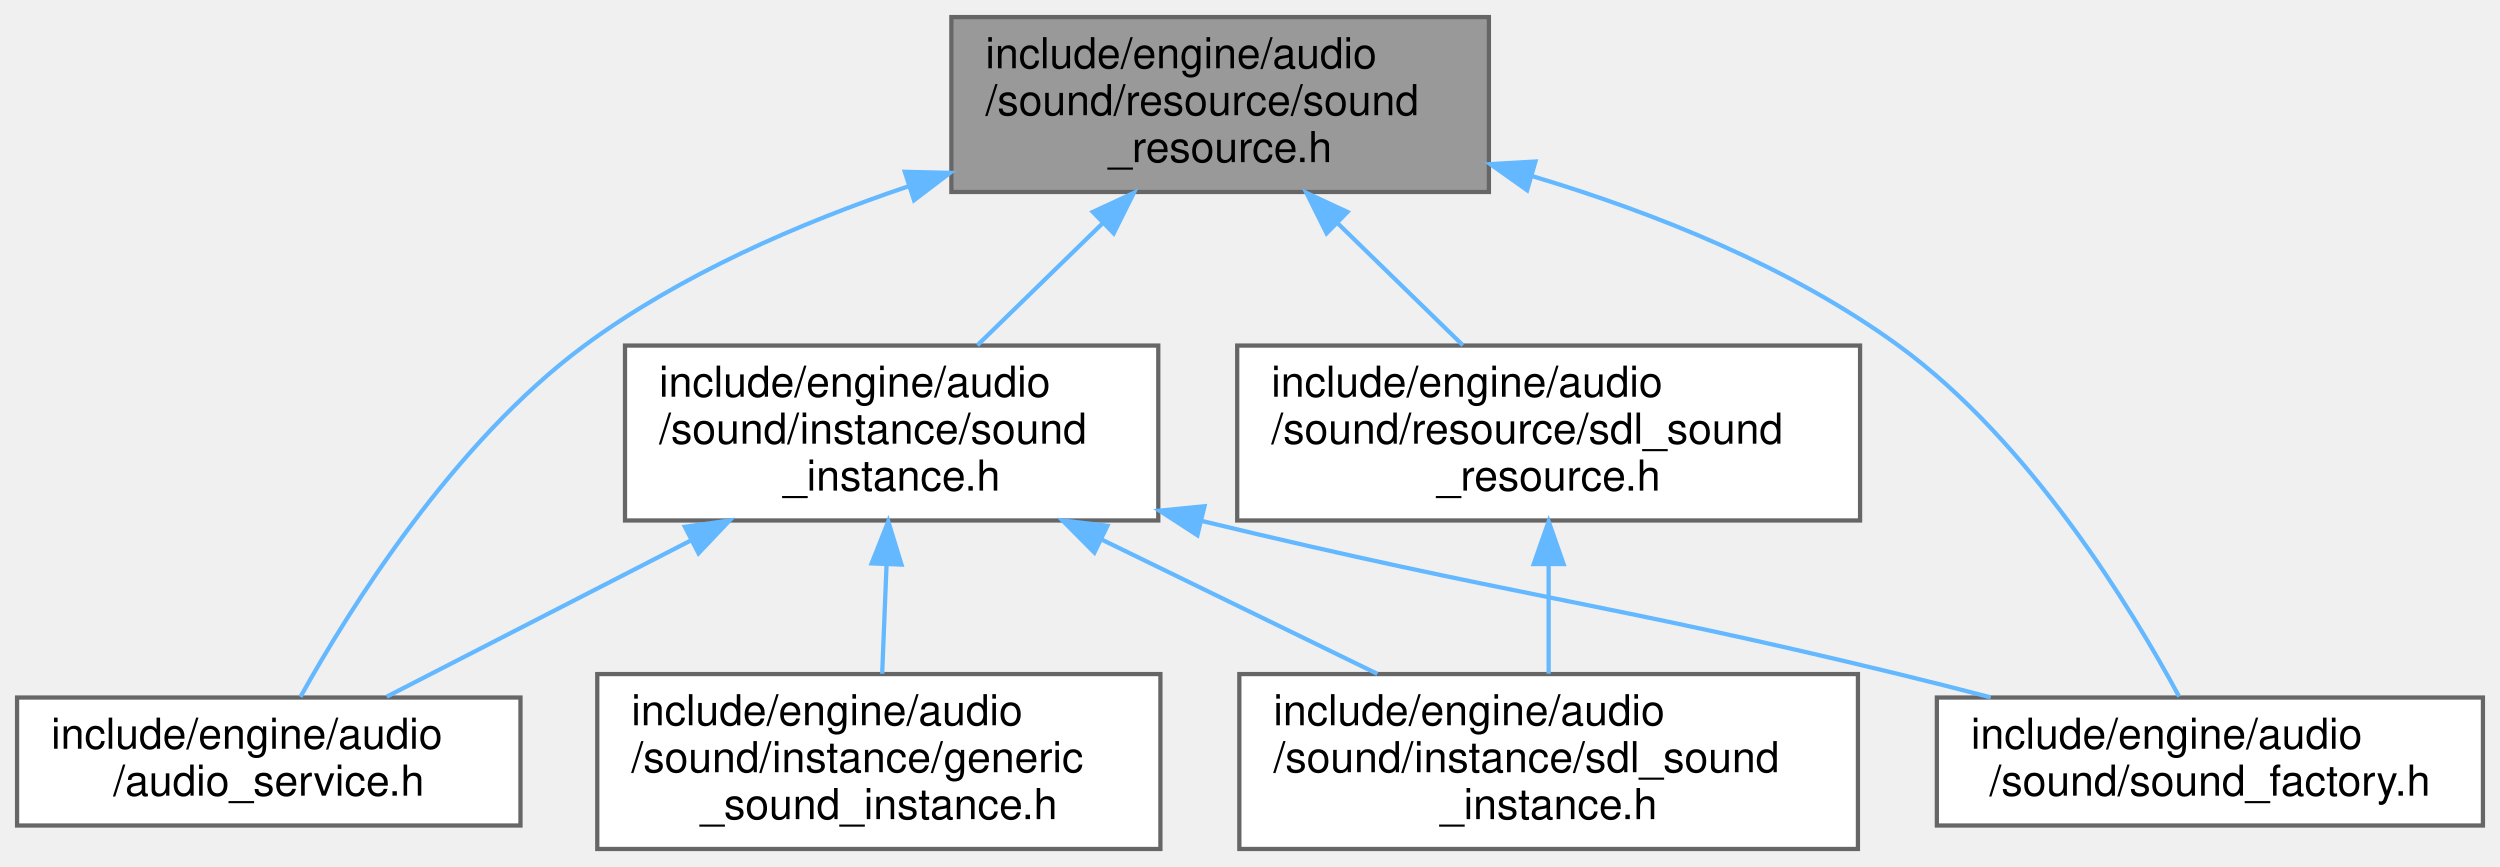
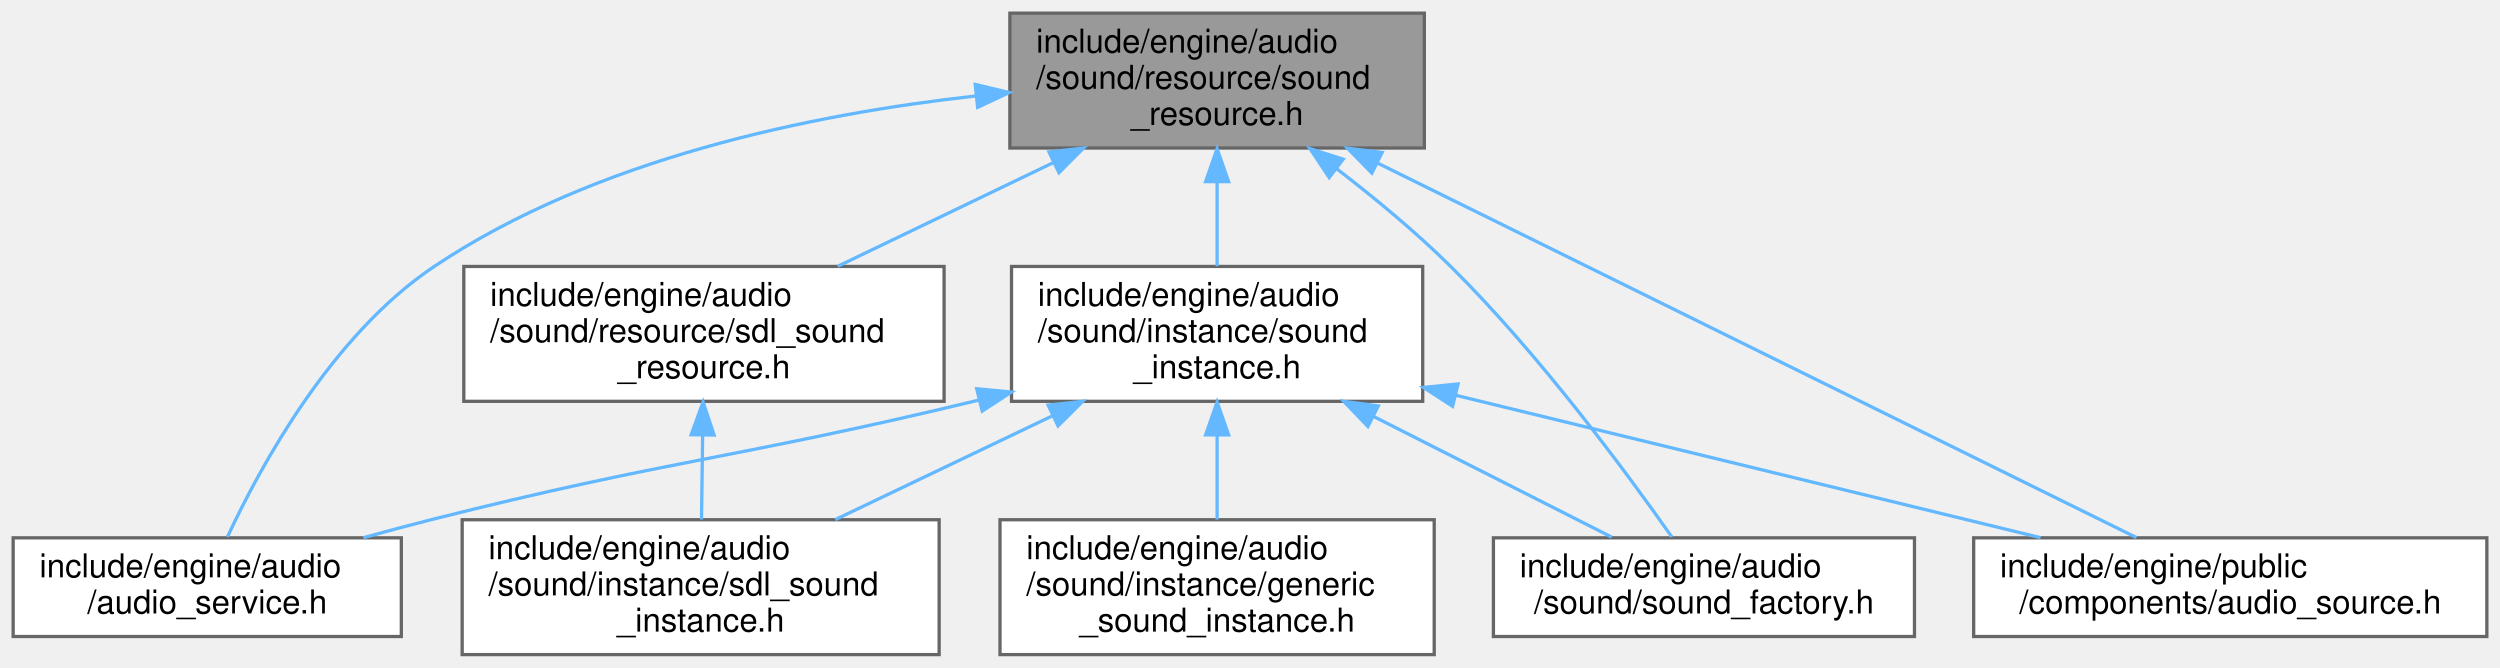
- <svg xmlns="http://www.w3.org/2000/svg" xmlns:xlink="http://www.w3.org/1999/xlink" width="586pt" height="203pt" viewBox="0.00 0.00 586.00 203.00">
+ <svg xmlns="http://www.w3.org/2000/svg" xmlns:xlink="http://www.w3.org/1999/xlink" width="760pt" height="203pt" viewBox="0.00 0.00 760.00 203.00">
  <g id="graph0" class="graph" transform="scale(1 1) rotate(0) translate(4 199)">
    <g id="Node000001" class="node">
      <g id="a_Node000001">
        <a xlink:title=" ">
-           <polygon fill="#999999" stroke="#666666" points="345,-195 219,-195 219,-154 345,-154 345,-195" />
-           <text text-anchor="start" x="227" y="-183" font-family="Helvetica,sans-Serif" font-size="10.00">include/engine/audio</text>
-           <text text-anchor="start" x="227" y="-172" font-family="Helvetica,sans-Serif" font-size="10.00">/sound/resource/sound</text>
-           <text text-anchor="middle" x="282" y="-161" font-family="Helvetica,sans-Serif" font-size="10.00">_resource.h</text>
+           <polygon fill="#999999" stroke="#666666" points="429,-195 303,-195 303,-154 429,-154 429,-195" />
+           <text text-anchor="start" x="311" y="-183" font-family="Helvetica,sans-Serif" font-size="10.00">include/engine/audio</text>
+           <text text-anchor="start" x="311" y="-172" font-family="Helvetica,sans-Serif" font-size="10.00">/sound/resource/sound</text>
+           <text text-anchor="middle" x="366" y="-161" font-family="Helvetica,sans-Serif" font-size="10.00">_resource.h</text>
        </a>
      </g>
    </g>
    <g id="Node000002" class="node">
      <g id="a_Node000002">
        <a xlink:href="audio__service_8h.html" target="_top" xlink:title=" ">
          <polygon fill="white" stroke="#666666" points="118,-35.5 0,-35.5 0,-5.5 118,-5.5 118,-35.5" />
          <text text-anchor="start" x="8" y="-23.5" font-family="Helvetica,sans-Serif" font-size="10.00">include/engine/audio</text>
          <text text-anchor="middle" x="59" y="-12.5" font-family="Helvetica,sans-Serif" font-size="10.00">/audio_service.h</text>
        </a>
      </g>
    </g>
    <g id="edge1_Node000001_Node000002" class="edge">
      <g id="a_edge1_Node000001_Node000002">
        <a xlink:title=" ">
-           <path fill="none" stroke="#63b8ff" d="M209,-155.35C183.39,-146.73 155.44,-134.59 133,-118 102.27,-95.28 78,-56.45 66.42,-35.65" />
-           <polygon fill="#63b8ff" stroke="#63b8ff" points="208.09,-158.73 218.68,-158.48 210.25,-152.07 208.09,-158.73" />
+           <path fill="none" stroke="#63b8ff" d="M292.69,-169.83C242.68,-164.28 176.91,-150.72 128,-118 96.84,-97.16 75.11,-57.18 65.15,-35.8" />
+           <polygon fill="#63b8ff" stroke="#63b8ff" points="292.48,-173.33 302.79,-170.87 293.2,-166.36 292.48,-173.33" />
        </a>
      </g>
    </g>
    <g id="Node000003" class="node">
      <g id="a_Node000003">
        <a xlink:href="sound__instance_8h.html" target="_top" xlink:title=" ">
-           <polygon fill="white" stroke="#666666" points="267.5,-118 142.5,-118 142.5,-77 267.5,-77 267.5,-118" />
-           <text text-anchor="start" x="150.5" y="-106" font-family="Helvetica,sans-Serif" font-size="10.00">include/engine/audio</text>
-           <text text-anchor="start" x="150.5" y="-95" font-family="Helvetica,sans-Serif" font-size="10.00">/sound/instance/sound</text>
-           <text text-anchor="middle" x="205" y="-84" font-family="Helvetica,sans-Serif" font-size="10.00">_instance.h</text>
+           <polygon fill="white" stroke="#666666" points="428.5,-118 303.5,-118 303.5,-77 428.5,-77 428.5,-118" />
+           <text text-anchor="start" x="311.5" y="-106" font-family="Helvetica,sans-Serif" font-size="10.00">include/engine/audio</text>
+           <text text-anchor="start" x="311.5" y="-95" font-family="Helvetica,sans-Serif" font-size="10.00">/sound/instance/sound</text>
+           <text text-anchor="middle" x="366" y="-84" font-family="Helvetica,sans-Serif" font-size="10.00">_instance.h</text>
        </a>
      </g>
    </g>
    <g id="edge2_Node000001_Node000003" class="edge">
      <g id="a_edge2_Node000001_Node000003">
        <a xlink:title=" ">
-           <path fill="none" stroke="#63b8ff" d="M254.58,-146.79C244.85,-137.32 234.1,-126.84 225.1,-118.07" />
-           <polygon fill="#63b8ff" stroke="#63b8ff" points="252.16,-149.32 261.77,-153.79 257.05,-144.31 252.16,-149.32" />
+           <path fill="none" stroke="#63b8ff" d="M366,-143.69C366,-135.08 366,-125.9 366,-118.07" />
+           <polygon fill="#63b8ff" stroke="#63b8ff" points="362.5,-143.79 366,-153.79 369.5,-143.79 362.5,-143.79" />
        </a>
      </g>
    </g>
    <g id="Node000006" class="node">
      <g id="a_Node000006">
        <a xlink:href="sound__factory_8h.html" target="_top" xlink:title=" ">
          <polygon fill="white" stroke="#666666" points="578,-35.5 450,-35.5 450,-5.5 578,-5.5 578,-35.5" />
          <text text-anchor="start" x="458" y="-23.5" font-family="Helvetica,sans-Serif" font-size="10.00">include/engine/audio</text>
          <text text-anchor="middle" x="514" y="-12.5" font-family="Helvetica,sans-Serif" font-size="10.00">/sound/sound_factory.h</text>
        </a>
      </g>
    </g>
-     <g id="edge9_Node000001_Node000006" class="edge">
-       <g id="a_edge9_Node000001_Node000006">
+     <g id="edge10_Node000001_Node000006" class="edge">
+       <g id="a_edge10_Node000001_Node000006">
        <a xlink:title=" ">
-           <path fill="none" stroke="#63b8ff" d="M355.27,-157.68C383.85,-149.11 415.74,-136.4 441,-118 471.73,-95.61 495.5,-56.64 506.79,-35.73" />
-           <polygon fill="#63b8ff" stroke="#63b8ff" points="353.96,-154.41 345.32,-160.53 355.9,-161.14 353.96,-154.41" />
+           <path fill="none" stroke="#63b8ff" d="M402.41,-147.65C413.95,-138.79 426.44,-128.45 437,-118 463.96,-91.31 490.45,-55.4 504.23,-35.77" />
+           <polygon fill="#63b8ff" stroke="#63b8ff" points="400.09,-145.01 394.21,-153.83 404.31,-150.6 400.09,-145.01" />
        </a>
      </g>
    </g>
    <g id="Node000007" class="node">
      <g id="a_Node000007">
-         <a xlink:href="sdl__sound__resource_8h.html" target="_top" xlink:title=" ">
-           <polygon fill="white" stroke="#666666" points="432,-118 286,-118 286,-77 432,-77 432,-118" />
-           <text text-anchor="start" x="294" y="-106" font-family="Helvetica,sans-Serif" font-size="10.00">include/engine/audio</text>
-           <text text-anchor="start" x="294" y="-95" font-family="Helvetica,sans-Serif" font-size="10.00">/sound/resource/sdl_sound</text>
-           <text text-anchor="middle" x="359" y="-84" font-family="Helvetica,sans-Serif" font-size="10.00">_resource.h</text>
+         <a xlink:href="audio__source_8h.html" target="_top" xlink:title=" ">
+           <polygon fill="white" stroke="#666666" points="752,-35.5 596,-35.5 596,-5.5 752,-5.5 752,-35.5" />
+           <text text-anchor="start" x="604" y="-23.5" font-family="Helvetica,sans-Serif" font-size="10.00">include/engine/public</text>
+           <text text-anchor="middle" x="674" y="-12.5" font-family="Helvetica,sans-Serif" font-size="10.00">/components/audio_source.h</text>
        </a>
      </g>
    </g>
-     <g id="edge7_Node000001_Node000007" class="edge">
-       <g id="a_edge7_Node000001_Node000007">
+     <g id="edge11_Node000001_Node000007" class="edge">
+       <g id="a_edge11_Node000001_Node000007">
        <a xlink:title=" ">
-           <path fill="none" stroke="#63b8ff" d="M309.42,-146.79C319.15,-137.32 329.9,-126.84 338.9,-118.07" />
-           <polygon fill="#63b8ff" stroke="#63b8ff" points="306.95,-144.31 302.23,-153.79 311.84,-149.32 306.95,-144.31" />
+           <path fill="none" stroke="#63b8ff" d="M414.87,-149.38C479.93,-117.28 592.87,-61.54 645.49,-35.57" />
+           <polygon fill="#63b8ff" stroke="#63b8ff" points="413.05,-146.38 405.64,-153.94 416.15,-152.65 413.05,-146.38" />
+         </a>
+       </g>
+     </g>
+     <g id="Node000008" class="node">
+       <g id="a_Node000008">
+         <a xlink:href="sdl__sound__resource_8h.html" target="_top" xlink:title=" ">
+           <polygon fill="white" stroke="#666666" points="283,-118 137,-118 137,-77 283,-77 283,-118" />
+           <text text-anchor="start" x="145" y="-106" font-family="Helvetica,sans-Serif" font-size="10.00">include/engine/audio</text>
+           <text text-anchor="start" x="145" y="-95" font-family="Helvetica,sans-Serif" font-size="10.00">/sound/resource/sdl_sound</text>
+           <text text-anchor="middle" x="210" y="-84" font-family="Helvetica,sans-Serif" font-size="10.00">_resource.h</text>
+         </a>
+       </g>
+     </g>
+     <g id="edge8_Node000001_Node000008" class="edge">
+       <g id="a_edge8_Node000001_Node000008">
+         <a xlink:title=" ">
+           <path fill="none" stroke="#63b8ff" d="M316.26,-149.59C295.09,-139.41 270.71,-127.69 250.65,-118.04" />
+           <polygon fill="#63b8ff" stroke="#63b8ff" points="314.89,-152.81 325.42,-153.99 317.92,-146.5 314.89,-152.81" />
        </a>
      </g>
    </g>
    <g id="edge3_Node000003_Node000002" class="edge">
      <g id="a_edge3_Node000003_Node000002">
        <a xlink:title=" ">
-           <path fill="none" stroke="#63b8ff" d="M157.9,-72.3C134.37,-60.22 106.72,-46.01 86.64,-35.7" />
-           <polygon fill="#63b8ff" stroke="#63b8ff" points="156.53,-75.53 167.02,-76.99 159.73,-69.31 156.53,-75.53" />
+           <path fill="none" stroke="#63b8ff" d="M293.41,-77.34C292.94,-77.23 292.47,-77.11 292,-77 219.03,-59.43 199.78,-59.35 127,-41 120.33,-39.32 113.33,-37.44 106.45,-35.53" />
+           <polygon fill="#63b8ff" stroke="#63b8ff" points="292.92,-80.82 303.47,-79.82 294.6,-74.03 292.92,-80.82" />
        </a>
      </g>
    </g>
    <g id="Node000004" class="node">
      <g id="a_Node000004">
        <a xlink:href="generic__sound__instance_8h.html" target="_top" xlink:title=" ">
-           <polygon fill="white" stroke="#666666" points="268,-41 136,-41 136,0 268,0 268,-41" />
-           <text text-anchor="start" x="144" y="-29" font-family="Helvetica,sans-Serif" font-size="10.00">include/engine/audio</text>
-           <text text-anchor="start" x="144" y="-18" font-family="Helvetica,sans-Serif" font-size="10.00">/sound/instance/generic</text>
-           <text text-anchor="middle" x="202" y="-7" font-family="Helvetica,sans-Serif" font-size="10.00">_sound_instance.h</text>
+           <polygon fill="white" stroke="#666666" points="432,-41 300,-41 300,0 432,0 432,-41" />
+           <text text-anchor="start" x="308" y="-29" font-family="Helvetica,sans-Serif" font-size="10.00">include/engine/audio</text>
+           <text text-anchor="start" x="308" y="-18" font-family="Helvetica,sans-Serif" font-size="10.00">/sound/instance/generic</text>
+           <text text-anchor="middle" x="366" y="-7" font-family="Helvetica,sans-Serif" font-size="10.00">_sound_instance.h</text>
        </a>
      </g>
    </g>
    <g id="edge4_Node000003_Node000004" class="edge">
      <g id="a_edge4_Node000003_Node000004">
        <a xlink:title=" ">
-           <path fill="none" stroke="#63b8ff" d="M203.81,-66.69C203.46,-58.08 203.1,-48.9 202.78,-41.07" />
-           <polygon fill="#63b8ff" stroke="#63b8ff" points="200.31,-66.94 204.21,-76.79 207.31,-66.66 200.31,-66.94" />
+           <path fill="none" stroke="#63b8ff" d="M366,-66.69C366,-58.08 366,-48.9 366,-41.07" />
+           <polygon fill="#63b8ff" stroke="#63b8ff" points="362.5,-66.79 366,-76.79 369.5,-66.79 362.5,-66.79" />
        </a>
      </g>
    </g>
    <g id="Node000005" class="node">
      <g id="a_Node000005">
        <a xlink:href="sdl__sound__instance_8h.html" target="_top" xlink:title=" ">
-           <polygon fill="white" stroke="#666666" points="431.5,-41 286.5,-41 286.5,0 431.5,0 431.5,-41" />
-           <text text-anchor="start" x="294.5" y="-29" font-family="Helvetica,sans-Serif" font-size="10.00">include/engine/audio</text>
-           <text text-anchor="start" x="294.5" y="-18" font-family="Helvetica,sans-Serif" font-size="10.00">/sound/instance/sdl_sound</text>
-           <text text-anchor="middle" x="359" y="-7" font-family="Helvetica,sans-Serif" font-size="10.00">_instance.h</text>
+           <polygon fill="white" stroke="#666666" points="281.5,-41 136.5,-41 136.5,0 281.5,0 281.5,-41" />
+           <text text-anchor="start" x="144.5" y="-29" font-family="Helvetica,sans-Serif" font-size="10.00">include/engine/audio</text>
+           <text text-anchor="start" x="144.5" y="-18" font-family="Helvetica,sans-Serif" font-size="10.00">/sound/instance/sdl_sound</text>
+           <text text-anchor="middle" x="209" y="-7" font-family="Helvetica,sans-Serif" font-size="10.00">_instance.h</text>
        </a>
      </g>
    </g>
    <g id="edge5_Node000003_Node000005" class="edge">
      <g id="a_edge5_Node000003_Node000005">
        <a xlink:title=" ">
-           <path fill="none" stroke="#63b8ff" d="M254.1,-72.59C275,-62.41 299.07,-50.69 318.87,-41.04" />
-           <polygon fill="#63b8ff" stroke="#63b8ff" points="252.52,-69.47 245.06,-76.99 255.58,-75.76 252.52,-69.47" />
+           <path fill="none" stroke="#63b8ff" d="M315.94,-72.59C294.63,-62.41 270.1,-50.69 249.91,-41.04" />
+           <polygon fill="#63b8ff" stroke="#63b8ff" points="314.63,-75.84 325.16,-76.99 317.65,-69.52 314.63,-75.84" />
        </a>
      </g>
    </g>
    <g id="edge6_Node000003_Node000006" class="edge">
      <g id="a_edge6_Node000003_Node000006">
        <a xlink:title=" ">
-           <path fill="none" stroke="#63b8ff" d="M277.53,-76.93C351.13,-59.16 371.46,-57.91 441,-41 448.01,-39.3 455.38,-37.42 462.63,-35.53" />
-           <polygon fill="#63b8ff" stroke="#63b8ff" points="276.67,-73.54 267.78,-79.3 278.33,-80.34 276.67,-73.54" />
+           <path fill="none" stroke="#63b8ff" d="M413.43,-72.46C437.35,-60.34 465.54,-46.06 485.98,-35.7" />
+           <polygon fill="#63b8ff" stroke="#63b8ff" points="411.84,-69.35 404.5,-76.99 415,-75.59 411.84,-69.35" />
        </a>
      </g>
    </g>
-     <g id="edge8_Node000007_Node000005" class="edge">
-       <g id="a_edge8_Node000007_Node000005">
+     <g id="edge7_Node000003_Node000007" class="edge">
+       <g id="a_edge7_Node000003_Node000007">
        <a xlink:title=" ">
-           <path fill="none" stroke="#63b8ff" d="M359,-66.69C359,-58.08 359,-48.9 359,-41.07" />
-           <polygon fill="#63b8ff" stroke="#63b8ff" points="355.5,-66.79 359,-76.79 362.5,-66.79 355.5,-66.79" />
+           <path fill="none" stroke="#63b8ff" d="M438.6,-78.82C492.86,-65.61 566.04,-47.79 616.33,-35.54" />
+           <polygon fill="#63b8ff" stroke="#63b8ff" points="437.59,-75.47 428.7,-81.23 439.24,-82.27 437.59,-75.47" />
+         </a>
+       </g>
+     </g>
+     <g id="edge9_Node000008_Node000005" class="edge">
+       <g id="a_edge9_Node000008_Node000005">
+         <a xlink:title=" ">
+           <path fill="none" stroke="#63b8ff" d="M209.6,-66.69C209.49,-58.08 209.37,-48.9 209.26,-41.07" />
+           <polygon fill="#63b8ff" stroke="#63b8ff" points="206.1,-66.84 209.74,-76.79 213.1,-66.75 206.1,-66.84" />
        </a>
      </g>
    </g>
  </g>
</svg>
